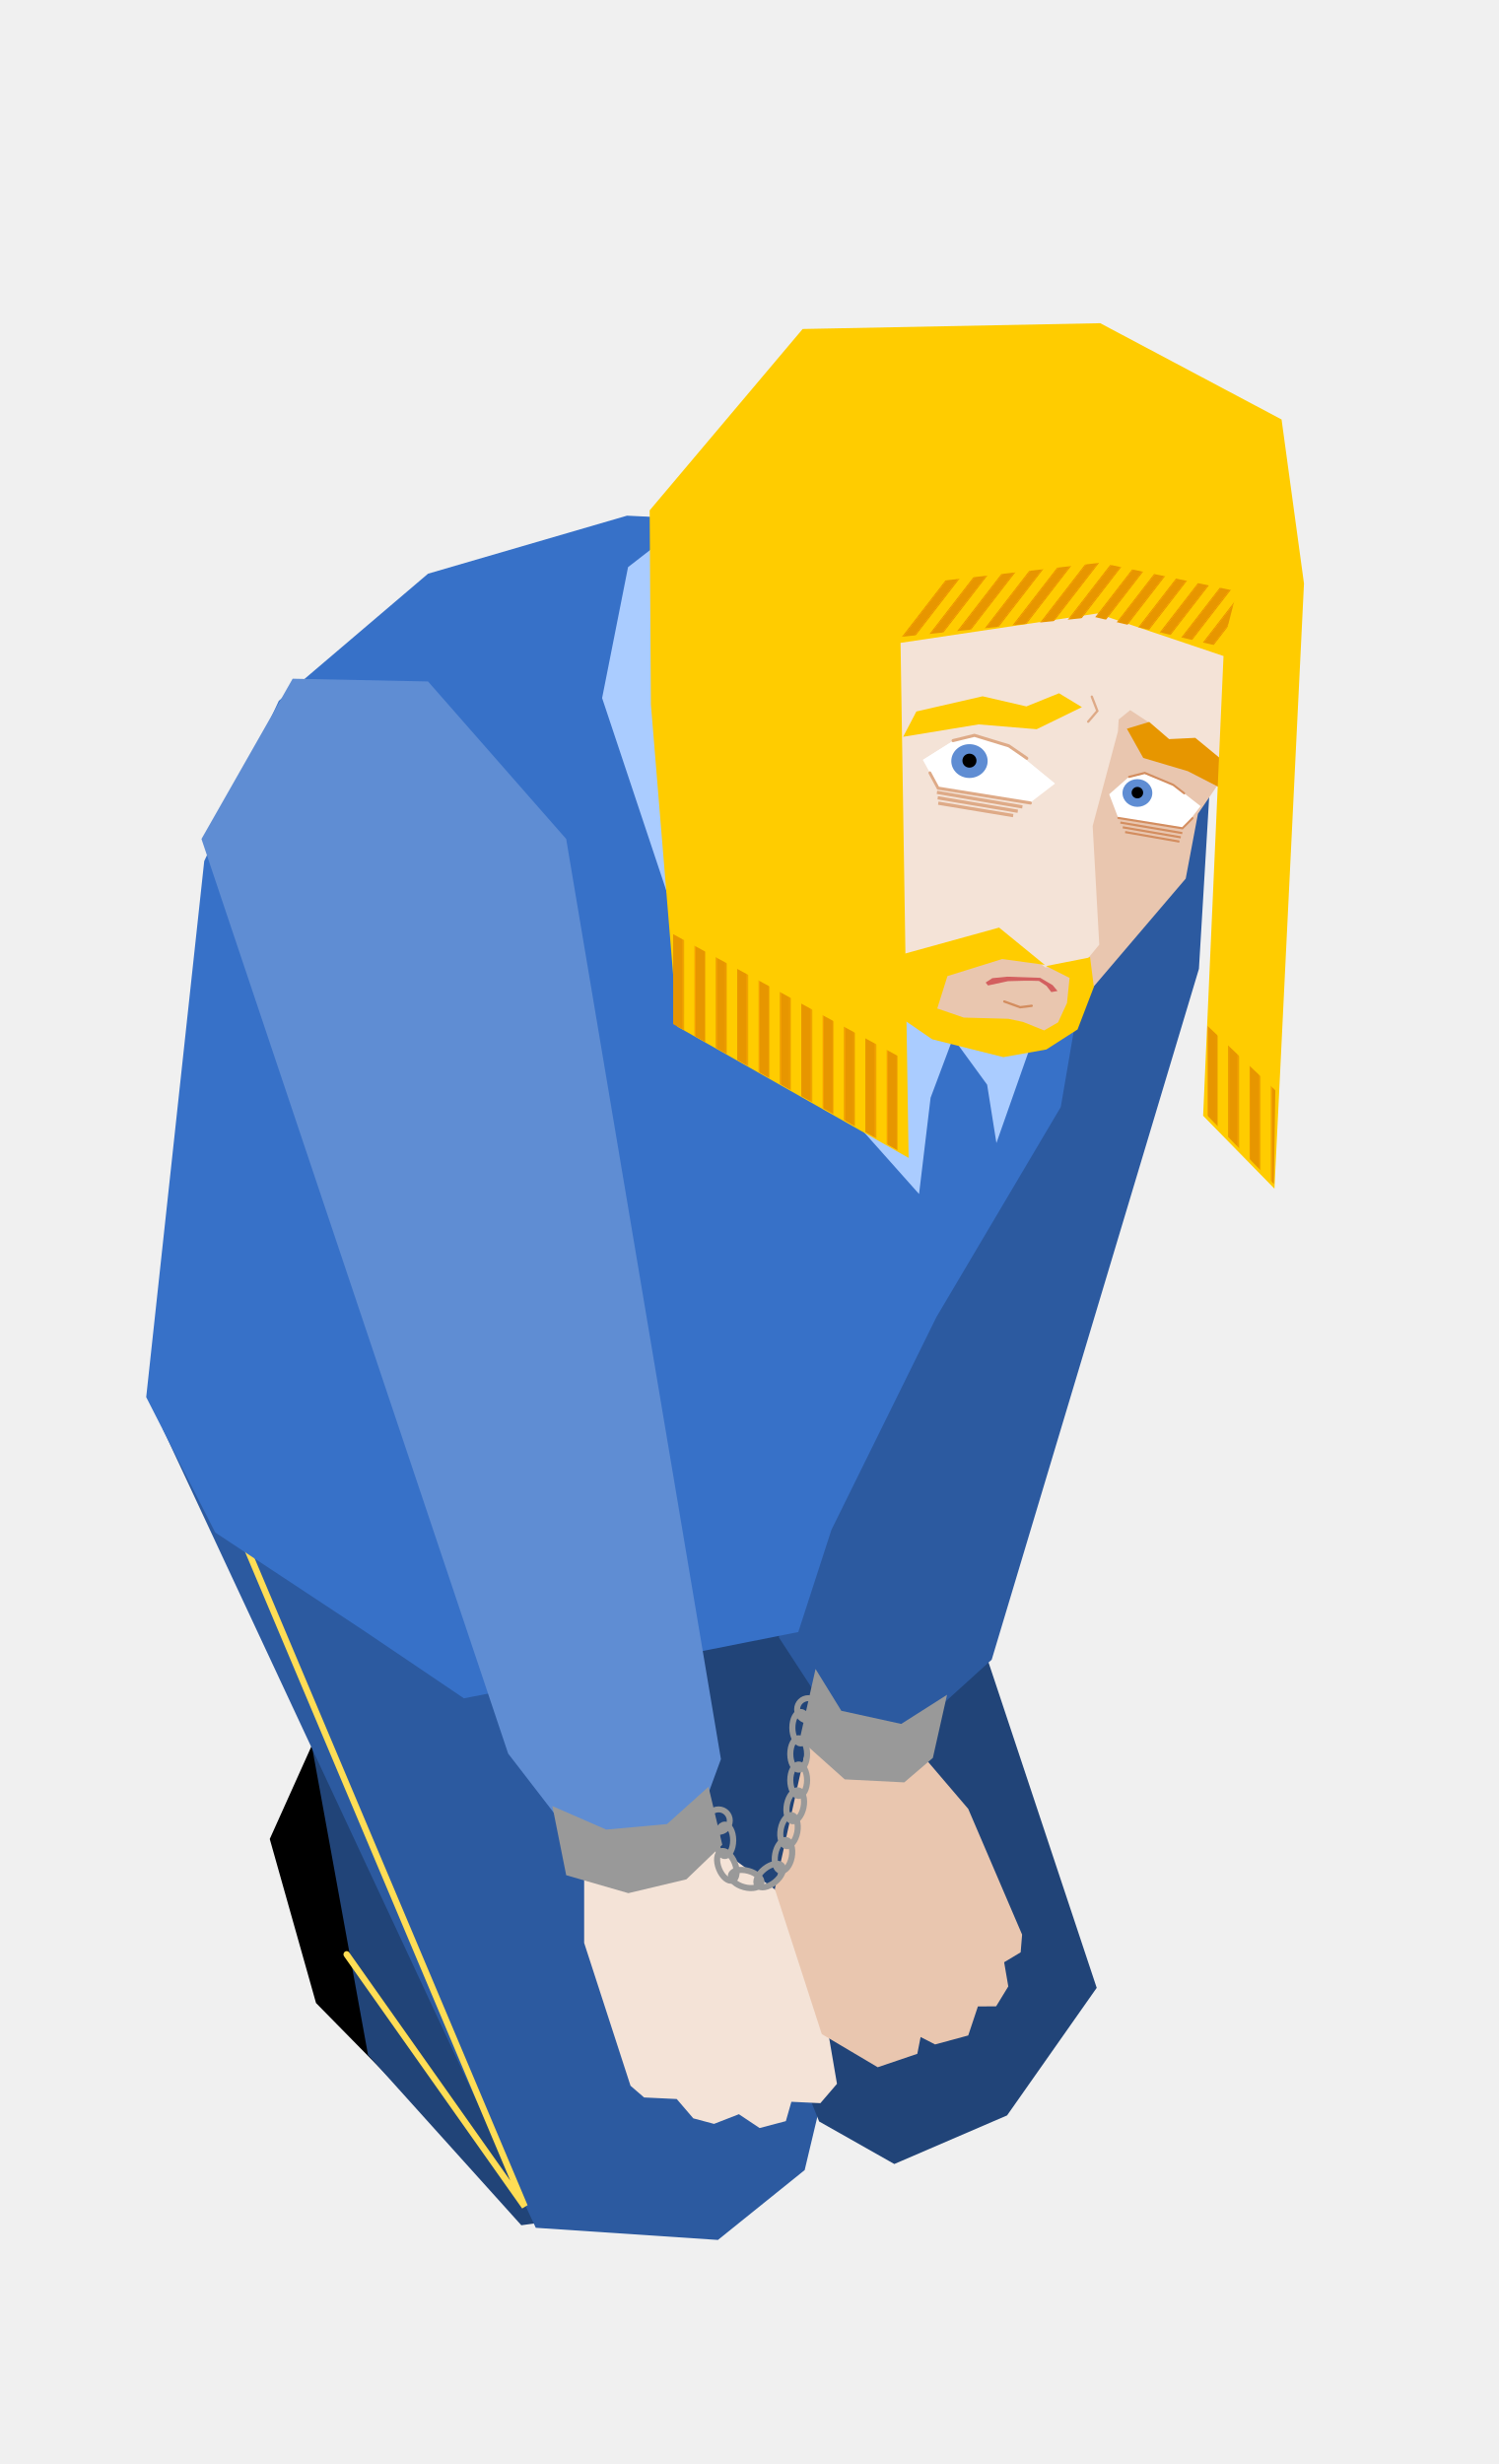
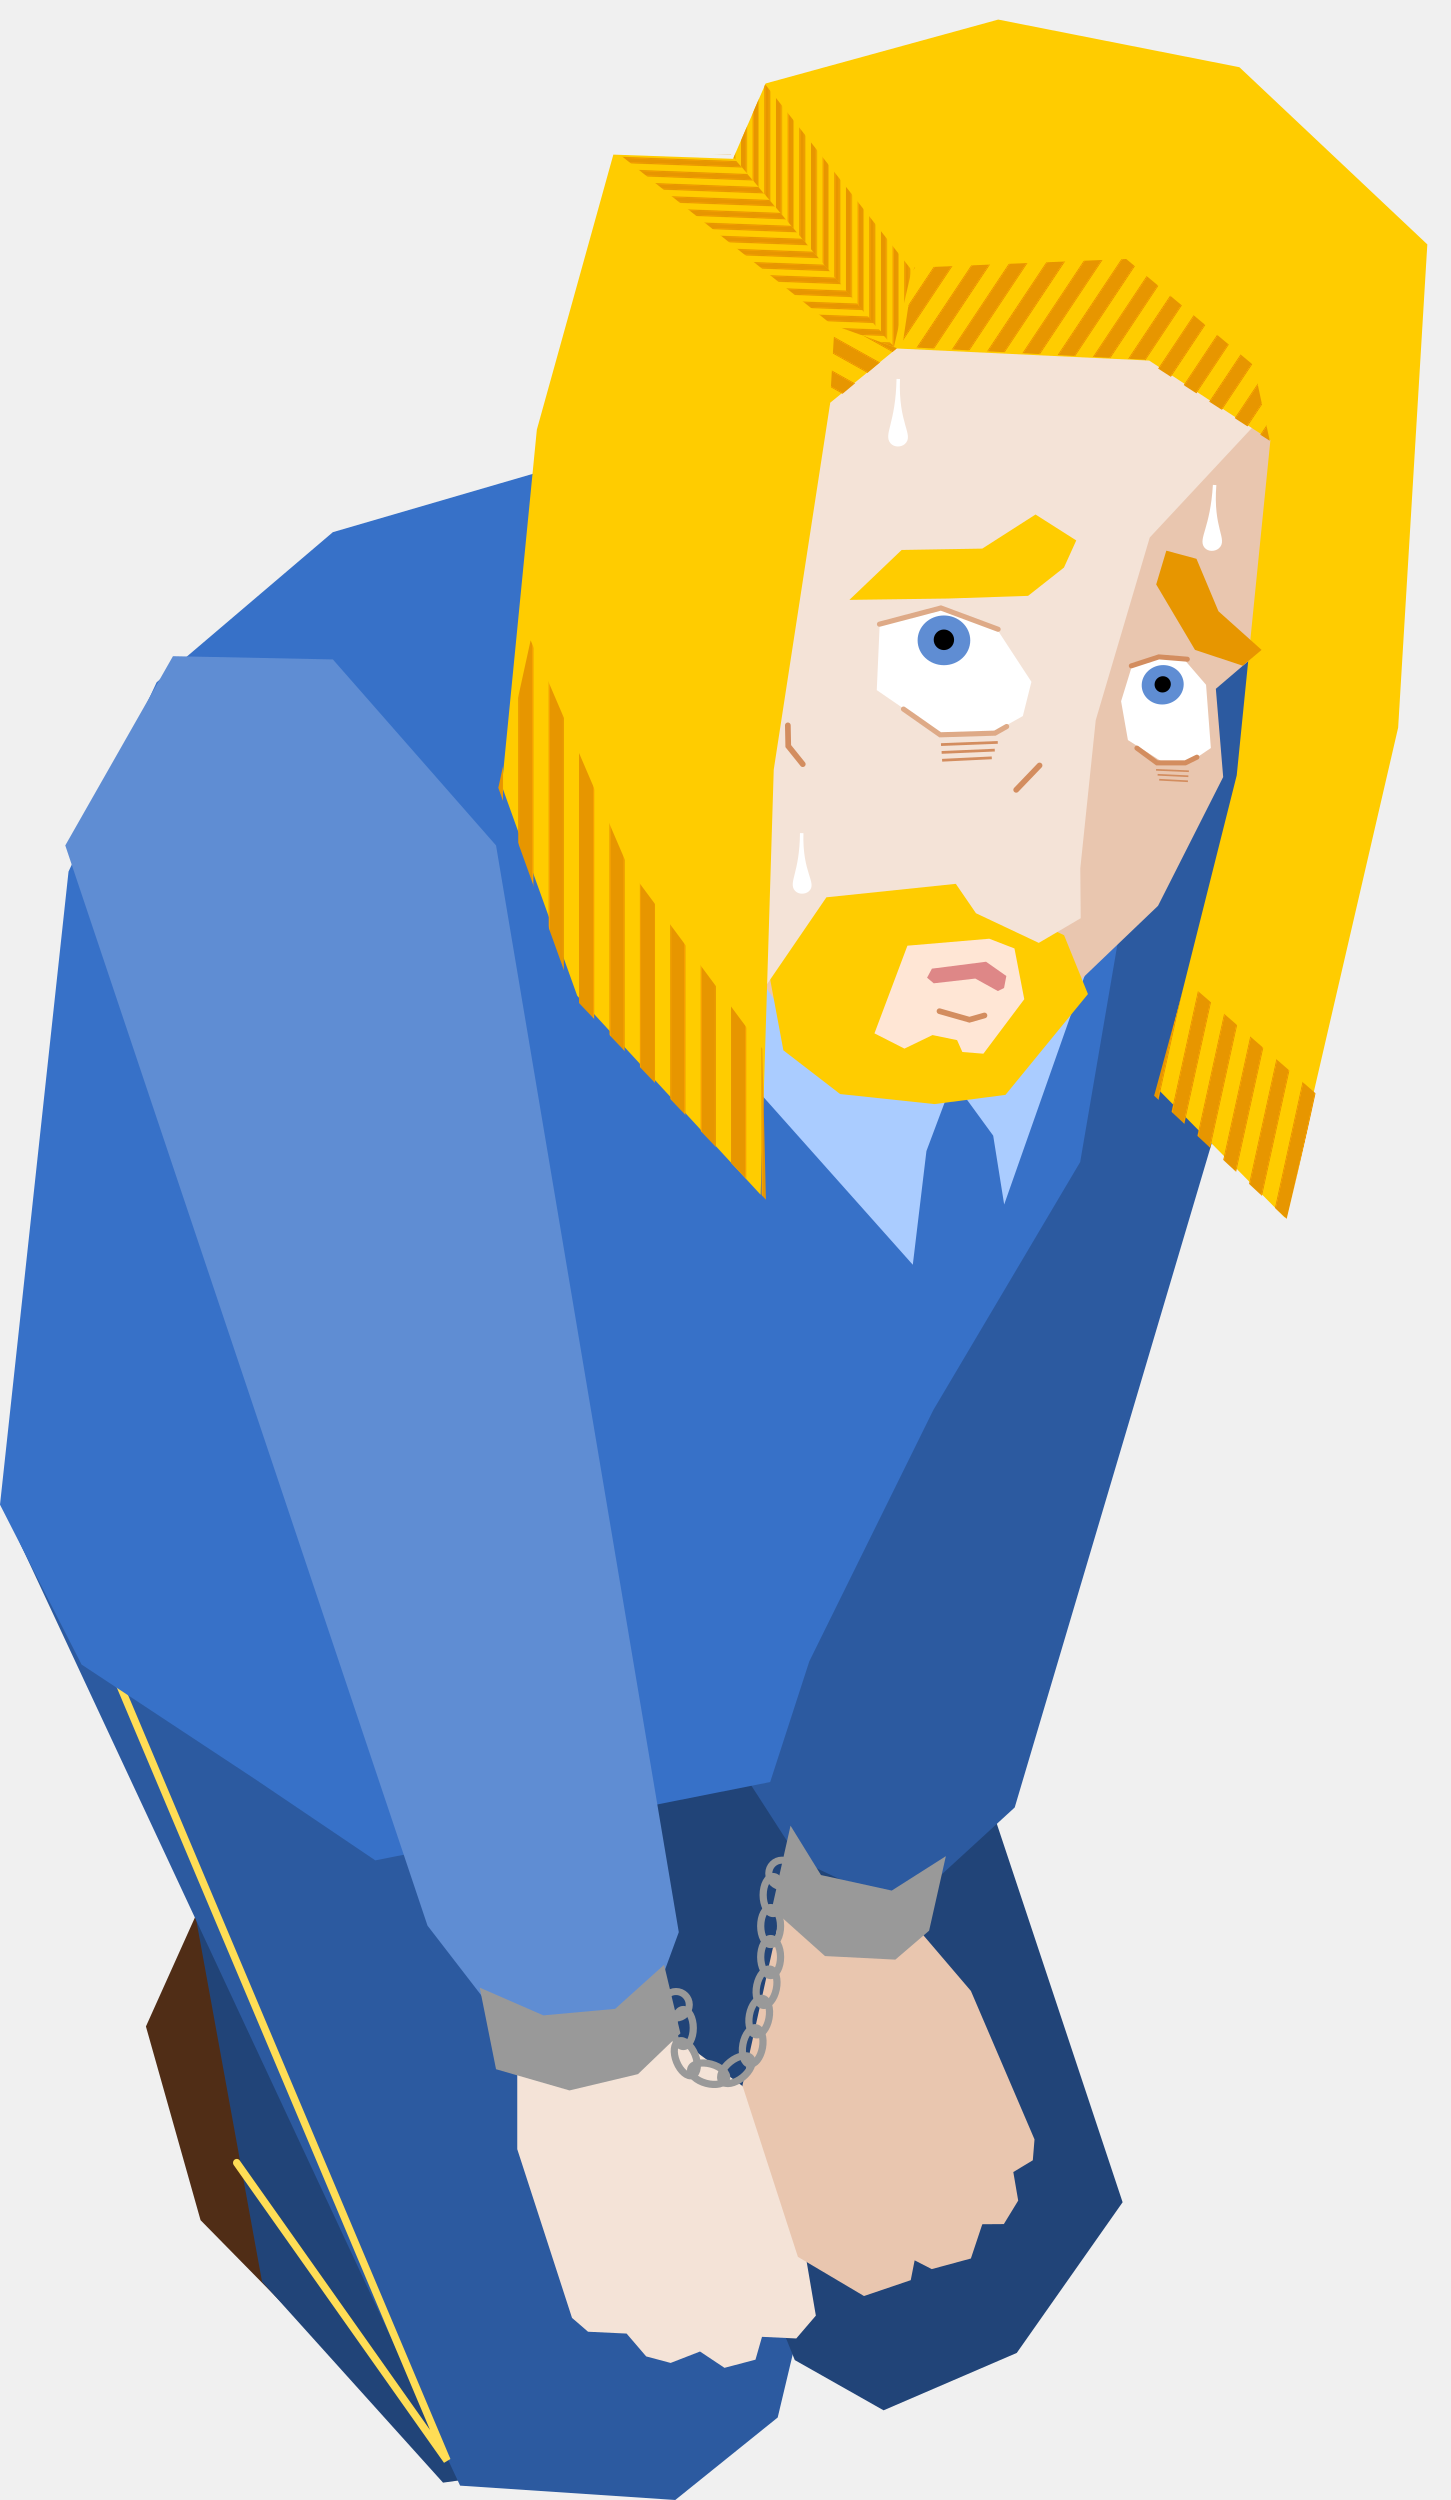
- <svg xmlns="http://www.w3.org/2000/svg" xmlns:xlink="http://www.w3.org/1999/xlink" width="200.86mm" height="330.218mm" viewBox="0 0 200.86 330.218" version="1.1" id="svg1" xml:space="preserve">
+ <svg xmlns="http://www.w3.org/2000/svg" xmlns:xlink="http://www.w3.org/1999/xlink" width="164.564mm" height="283.694mm" viewBox="0 0 164.564 283.694" version="1.1" id="svg1" xml:space="preserve">
  <defs id="defs1">
-     <pattern xlink:href="#pattern27" preserveAspectRatio="xMidYMid" id="pattern28" patternTransform="matrix(1.372311,0,0,1.898945,7.909886,5.103553)" />
+     <pattern xlink:href="#Strips1_1" preserveAspectRatio="xMidYMid" id="pattern3" patternTransform="matrix(0.9751064,-1.746186,1.746186,0.9751064,-36.06464,138.554)" />
+     <pattern xlink:href="#Strips1_1" preserveAspectRatio="xMidYMid" id="pattern53" patternTransform="scale(2)" />
+     <pattern xlink:href="#Strips1_1" preserveAspectRatio="xMidYMid" id="pattern52" patternTransform="matrix(1.95375,0.4276229,-0.4332218,1.97933,0,0)" x="0" y="0" />
+     <pattern xlink:href="#Strips1_1" preserveAspectRatio="xMidYMid" id="pattern34" patternTransform="matrix(1.665768,1.106896,-1.106896,1.665768,0,0)" x="0" y="0" />
+     <pattern xlink:href="#Strips1_1" preserveAspectRatio="xMidYMid" id="pattern33" patternTransform="matrix(0.7674029,0,0,1.963762,56.14398,0.7551701)" x="0" y="0" />
+     <pattern xlink:href="#Strips1_1" preserveAspectRatio="xMidYMid" id="pattern32" patternTransform="matrix(-0.03062147,0.8243099,-2.02044,-0.07505529,-3.097554,53.97783)" x="0" y="0" />
+     <pattern xlink:href="#pattern27" preserveAspectRatio="xMidYMid" id="pattern28" patternTransform="scale(1.372311,1.898945)" x="0" y="0" />
    <pattern xlink:href="#Strips1_1" preserveAspectRatio="xMidYMid" id="pattern27" patternTransform="matrix(1.372311,0,0,1.898945,62.76889,10.10554)" />
    <pattern xlink:href="#Strips1_1" preserveAspectRatio="xMidYMid" id="pattern26" patternTransform="matrix(1.244489,0.5088202,-0.9308636,1.211942,44.08839,9.145813)" x="0" y="0" />
    <pattern patternUnits="userSpaceOnUse" width="2" height="10" patternTransform="translate(0,0) scale(2,2)" preserveAspectRatio="xMidYMid" id="Strips1_1" style="fill:#e79600">
      <rect style="stroke:none" x="0" y="-0.5" width="1" height="11" id="rect134" />
    </pattern>
  </defs>
-   <g id="layer1" transform="translate(32.80409,72.39937)" style="display:inline;opacity:1">
+   <g id="layer1" transform="translate(13.2089,55.90227)" style="display:inline;opacity:1">
    <g id="legs" transform="matrix(1.04644,0,0,1.099265,-5.302599,-22.61168)">
-       <path style="display:inline;opacity:1;fill:#000000;stroke:none;stroke-width:0.8;stroke-linecap:round;stroke-dasharray:none" d="m 14.565,165.577 -6.296,13.332 5.925,19.997 11.85,11.48 1.852,-38.143 z" id="foot" />
+       <path style="display:inline;opacity:1;fill:#502d16;stroke:none;stroke-width:0.8;stroke-linecap:round;stroke-dasharray:none" d="m 14.565,165.577 -6.296,13.332 5.925,19.997 11.85,11.48 1.852,-38.143 z" id="foot" />
      <path style="fill:#214478;stroke:none;stroke-width:0.784;stroke-linecap:round;stroke-dasharray:none" d="m 12.714,162.615 8.147,42.641 19.627,20.745 14.443,-1.912 z" id="path10" />
      <path style="display:inline;opacity:1;fill:#2c5aa0;stroke:none;stroke-width:0.8;stroke-linecap:round;stroke-dasharray:none" d="m 60.115,141.506 20.368,62.955 -3.703,14.813 -11.11,8.517 -23.33,-1.481 -47.772,-97.395 z" id="legLeft" />
      <path style="display:inline;opacity:1;fill:#214478;stroke:none;stroke-width:0.8;stroke-linecap:round;stroke-dasharray:none" d="m 78.632,213.349 9.628,5.185 14.443,-5.925 11.48,-15.554 -24.441,-69.991 -43.328,9.628 z" id="legRight" />
      <path style="display:inline;opacity:1;fill:none;stroke:#ffdd55;stroke-width:0.8;stroke-linecap:round;stroke-dasharray:none" d="M 4.196,138.544 41.599,223.718 19.009,192.981" id="pantsLine" transform="matrix(1.009375,0,0,1,-1.070461,1.25e-6)" />
    </g>
-     <path style="fill:#2c5aa0;stroke:none;stroke-width:0.8;stroke-linecap:round;stroke-dasharray:none" d="m 71.595,147.061 5.925,-44.439 35.551,-87.397 16.294,17.405 -1.481,24.812 -27.774,92.581 -11.85,10.739 -11.11,-5.185 z" id="sleeveRight" />
+     <path style="fill:#2c5aa0;stroke:none;stroke-width:0.856;stroke-linecap:round;stroke-dasharray:none" d="M 71.595,146.015 77.9,98.184 115.73,4.116 133.069,22.85 131.493,49.556 101.938,149.204 89.328,160.763 77.506,155.183 Z" id="sleeveRight" />
    <path style="opacity:1;fill:#3771c8;stroke:none;stroke-width:0.8;stroke-linecap:round;stroke-dasharray:none" d="M 24.564,4.486 4.567,21.521 l -9.999,21.479 -7.777,71.843 9.258,18.146 19.627,12.961 13.702,9.258 44.809,-8.888 4.444,-13.702 14.072,-28.515 L 109.368,75.959 118.997,19.67 96.407,-1.069 51.228,-3.291 Z" id="body" />
    <path style="fill:#5f8dd3;stroke:none;stroke-width:0.8;stroke-linecap:round;stroke-dasharray:none" d="M -5.802,40.037 6.418,18.559 24.564,18.929 43.08,40.037 63.819,163.355 59.745,174.465 45.302,175.576 35.304,162.615 Z" id="sleeveLeft" />
    <path style="fill:#f4e3d7;stroke:none;stroke-width:2;stroke-linecap:round" d="m 63.448,175.206 12.036,8.888 3.888,22.775 -2.222,2.592 -3.888,-0.185 -0.741,2.592 -3.518,0.926 -2.777,-1.852 -3.333,1.296 -2.777,-0.741 -2.222,-2.592 -4.376,-0.208 -1.816,-1.571 -6.214,-19.144 v -10.925 z" id="handLeft" />
    <path style="fill:#e9c6af;stroke:none;stroke-width:2;stroke-linecap:round" d="m 75.669,159.837 -4.629,20.923 6.296,19.442 7.499,4.444 5.305,-1.801 0.442,-2.25 1.938,0.996 4.444,-1.204 1.296,-3.888 2.444,-0.018 1.629,-2.666 -0.555,-3.24 2.214,-1.334 0.193,-2.37 -7.221,-16.85 -6.481,-7.592 z" id="handRight" />
    <path style="fill:#999999;stroke:none;stroke-width:2;stroke-linecap:round" d="m 43.08,178.909 8.332,2.407 7.777,-1.852 4.814,-4.629 -1.852,-7.777 -5.555,4.999 -8.147,0.741 -7.221,-3.148 z" id="cuffLeft" />
    <path style="fill:#999999;stroke:none;stroke-width:2;stroke-linecap:round" d="m 74.383,160.678 6.026,5.389 7.984,0.405 3.831,-3.284 1.901,-8.458 -6.142,3.906 -8.028,-1.761 -3.455,-5.603 z" id="cuffRight" />
    <g id="chain">
      <circle style="fill:none;stroke:#999999;stroke-width:0.8;stroke-linecap:round;stroke-dasharray:none" id="path1" cx="63.502" cy="171.595" r="1.506" />
      <circle style="fill:none;stroke:#999999;stroke-width:0.8;stroke-linecap:round;stroke-dasharray:none" id="circle1" cx="75.537" cy="156.689" r="1.506" />
      <ellipse style="fill:none;stroke:#999999;stroke-width:0.817;stroke-linecap:round;stroke-dasharray:none" id="circle2" cx="74.519" cy="159.143" rx="1.127" ry="2.099" />
      <ellipse style="fill:none;stroke:#999999;stroke-width:0.817;stroke-linecap:round;stroke-dasharray:none" id="ellipse2" cx="64.335" cy="174.233" rx="1.127" ry="2.099" />
      <ellipse style="fill:none;stroke:#999999;stroke-width:0.817;stroke-linecap:round;stroke-dasharray:none" id="ellipse3" cx="74.241" cy="162.661" rx="1.127" ry="2.099" />
      <ellipse style="fill:none;stroke:#999999;stroke-width:0.817;stroke-linecap:round;stroke-dasharray:none" id="ellipse4" cx="74.241" cy="166.179" rx="1.127" ry="2.099" />
      <ellipse style="fill:none;stroke:#999999;stroke-width:0.817;stroke-linecap:round;stroke-dasharray:none" id="ellipse5" cx="106.967" cy="150.887" rx="1.127" ry="2.099" transform="rotate(11.82443)" />
      <ellipse style="fill:none;stroke:#999999;stroke-width:0.817;stroke-linecap:round;stroke-dasharray:none" id="ellipse6" cx="6.533" cy="188.931" rx="1.127" ry="2.099" transform="matrix(-0.9274039,0.3740616,0.3740616,0.9274039,0,0)" />
      <ellipse style="fill:none;stroke:#999999;stroke-width:0.817;stroke-linecap:round;stroke-dasharray:none" id="ellipse7" cx="155.609" cy="111.773" rx="1.127" ry="2.099" transform="matrix(-0.2614303,0.9652224,0.9652224,0.2614303,0,0)" />
      <ellipse style="fill:none;stroke:#999999;stroke-width:0.817;stroke-linecap:round;stroke-dasharray:none" id="ellipse8" cx="-103.28" cy="156.721" rx="1.127" ry="2.099" transform="matrix(-0.9832071,-0.1824932,-0.1824932,0.9832071,0,0)" />
      <ellipse style="fill:none;stroke:#999999;stroke-width:0.817;stroke-linecap:round;stroke-dasharray:none" id="ellipse9" cx="-103.16" cy="160.133" rx="1.127" ry="2.099" transform="matrix(-0.9832071,-0.1824932,-0.1824932,0.9832071,0,0)" />
      <ellipse style="fill:none;stroke:#999999;stroke-width:0.817;stroke-linecap:round;stroke-dasharray:none" id="ellipse10" cx="-183.665" cy="56.934" rx="1.127" ry="2.099" transform="matrix(-0.625025,-0.7806047,-0.7806047,0.625025,0,0)" />
    </g>
    <path style="fill:#aaccff;stroke:none;stroke-width:0.8;stroke-linecap:round;stroke-dasharray:none" d="M 94.926,66.701 91.92,74.716 90.373,87.619 57.893,51.147 47.895,21.151 51.37,3.608 67.892,-9.216 110.479,0.783 114.553,41.519 100.742,80.784 99.497,72.97 Z" id="collar" />
  </g>
-   <g id="layer3" style="opacity:1" transform="matrix(1.042948,0,0,1.036496,-43.97977,-70.44577)">
+   <g id="layer3" style="display:none;opacity:1" transform="matrix(1.042948,0,0,1.036496,-63.57496,-86.94287)">
    <path style="fill:#e9c6af;stroke:none;stroke-width:0.8;stroke-linecap:round;stroke-dasharray:none" d="m 177.54,201.631 -12.953,-0.667 -15.066,-8.629 30.848,-39.477 20.196,13.785 -4.452,6.546 -1.571,8.379 z" id="path11" />
    <path style="fill:#f4e3d7;stroke:none;stroke-width:0.8;stroke-linecap:round;stroke-dasharray:none" d="m 185.831,162.539 -3.247,12.224 0.848,15.347 -1.562,1.904 -5.368,1.047 -6.154,-4.975 -10.352,4.904 -3.013,4.861 -18.329,-12.979 -7.463,-36.922 25.269,-30.899 42.159,0.786 6.749,30.636 -1.126,20.705 -7.539,-1.917 -6.978,-5.946 -2.318,-1.529 -1.482,1.206 z" id="path12" />
    <path style="fill:#ffcc00;stroke:none;stroke-width:0.8;stroke-linecap:round;stroke-dasharray:none" d="m 170.56,187.899 -12.66,3.52 -2.002,6.729 6.061,4.196 9.15,2.311 5.521,-0.992 4.012,-2.59 2.095,-5.499 -0.492,-3.885 -0.279,0.123 -5.368,1.063 3.019,1.532 -0.332,3.246 -1.148,2.503 -1.786,1.041 -2.72,-1.098 -1.879,-0.405 -5.735,-0.156 -3.404,-1.178 1.309,-4.19 7.037,-2.203 5.469,0.755 z" id="beard" />
    <g id="g22" transform="matrix(1.215798,0,0,1.39018,-41.22249,-66.40802)">
      <path style="fill:#ffffff;stroke:none;stroke-width:0.588;stroke-linecap:round;stroke-dasharray:none" d="m 185.83,170.532 1.969,-1.528 1.709,-0.396 3.056,1.024 2.923,2.005 -1.816,2.049 c -3.341,-0.44 -3.884,-0.454 -6.883,-0.943 z" id="eyeRight" />
      <path style="opacity:1;fill:none;stroke:#d38d5f;stroke-width:0.2;stroke-linecap:round;stroke-dasharray:none" d="m 187.925,168.917 1.666,-0.37 3.009,1.111 1.157,0.787" id="path22" />
      <path id="eyelinesLeft" style="display:inline;opacity:1;fill:none;stroke:#d38d5f;stroke-width:0.2;stroke-linecap:round;stroke-dasharray:none;stroke-opacity:1" d="m 187.008,173.163 6.55,0.98 z m 0.252,0.443 6.136,0.931 z m 0.252,0.443 5.738,0.885 z" />
      <path style="opacity:1;fill:none;stroke:#d38d5f;stroke-width:0.2;stroke-linecap:round;stroke-dasharray:none" d="m 186.791,172.736 6.78,0.961 1.066,-0.938" id="path21" />
      <g id="g19" transform="matrix(0.6940593,0,0,0.6069978,75.20002,68.41107)" style="opacity:1">
        <ellipse style="display:inline;opacity:1;fill:#5f8dd3;stroke:none;stroke-width:0.316;stroke-linecap:round" id="ellipse19" cx="163.69" cy="168.045" rx="2.269" ry="2.123" />
        <circle style="display:inline;fill:#000000;stroke:none;stroke-width:1.856;stroke-linecap:round" id="circle19" cx="163.688" cy="167.993" r="0.878" />
      </g>
    </g>
    <path style="fill:#d35f5f;stroke:none;stroke-width:0.66;stroke-linecap:round;stroke-dasharray:none" d="m 175.836,194.395 -4.236,-0.146 -1.909,0.189 -0.862,0.568 0.308,0.379 2.558,-0.554 c 1.331,-0.057 2.656,-0.081 3.986,-0.034 l 0.965,0.639 0.623,0.806 0.8,-0.142 -0.632,-0.758 z" id="mouth" />
    <path style="fill:none;stroke:#d38d5f;stroke-width:0.3;stroke-linecap:round;stroke-dasharray:none" d="m 171.229,197.458 2.037,0.741 1.481,-0.185" id="lip" />
    <g id="g23" transform="matrix(1.193233,0,0,1.335144,-31.271,-56.67408)">
      <path style="opacity:1;fill:#ffffff;stroke:none;stroke-width:0.8;stroke-linecap:round;stroke-dasharray:none" d="m 160.922,166.924 3.845,-2.208 1.703,-0.157 3.731,1.008 4.983,3.659 -2.75,1.898 -5.767,-0.752 -4.052,-0.688 z" id="eyeLeft" />
      <path style="opacity:1;fill:#f4e3d7;stroke:none;stroke-width:0.3;stroke-linecap:round;stroke-dasharray:none" d="m 160.671,167.052 3.888,-2.176 2.105,-0.411 3.45,0.967 5.647,4.212 -0.093,-3.888 -10.369,-2.87 z" id="eyelidLeft" />
      <path style="opacity:1;fill:none;stroke:#deaa87;stroke-width:0.3;stroke-linecap:round;stroke-dasharray:none" d="m 164.178,165.075 2.315,-0.509 3.703,1.018 1.944,1.204" id="path20" />
      <path style="opacity:1;fill:none;stroke:#deaa87;stroke-width:0.3;stroke-linecap:round;stroke-dasharray:none" d="m 161.691,168.204 0.884,1.473 9.951,1.44" id="path19" />
      <path id="eyelinesRightOpen" style="display:inline;opacity:1;fill:none;stroke:#deaa87;stroke-width:0.316;stroke-linecap:round;stroke-opacity:1" d="m 171.652,171.494 -9.2,-1.408 z m -0.495,0.421 -8.623,-1.303 z m -0.494,0.421 -8.069,-1.202 z" />
      <g id="eyeCenterLeft" transform="matrix(0.8625717,0,0,0.7708898,24.76013,37.51257)" style="opacity:1">
        <ellipse style="display:inline;opacity:1;fill:#5f8dd3;stroke:none;stroke-width:0.316;stroke-linecap:round" id="iris" cx="163.69" cy="168.045" rx="2.269" ry="2.123" />
        <circle style="display:inline;fill:#000000;stroke:none;stroke-width:1.856;stroke-linecap:round" id="pupil" cx="163.688" cy="167.993" r="0.878" />
      </g>
    </g>
    <path style="fill:#ffcc00;stroke:none;stroke-width:0.8;stroke-linecap:round;stroke-dasharray:none" d="m 158.227,163.232 9.702,-1.603 7.455,0.623 5.818,-2.855 -2.943,-1.795 -4.19,1.702 -5.63,-1.309 -8.51,1.964 z" id="browLeft" />
-     <path style="fill:#e79600;stroke:none;stroke-width:0.808;stroke-linecap:round;stroke-dasharray:none;fill-opacity:1" d="m 189.847,161.309 -2.868,0.877 2.105,3.78 5.734,1.714 4.052,2.097 1.142,-2.896 -4.24,-3.513 -3.366,0.164 z" id="browRight" />
+     <path style="fill:#e79600;fill-opacity:1;stroke:none;stroke-width:0.808;stroke-linecap:round;stroke-dasharray:none" d="m 189.847,161.309 -2.868,0.877 2.105,3.78 5.734,1.714 4.052,2.097 1.142,-2.896 -4.24,-3.513 -3.366,0.164 z" id="browRight" />
    <path style="fill:none;stroke:#deaa87;stroke-width:0.3;stroke-linecap:round;stroke-dasharray:none" d="m 182.471,158.038 0.715,1.848 -1.178,1.392" id="path17" />
    <path style="fill:#ffcc00;stroke:none;stroke-width:0.3;stroke-linecap:round;stroke-dasharray:none" d="m 157.894,151.085 25.269,-3.797 16.235,5.499 -2.619,59.442 9.165,9.427 3.795,-78.242 -2.88,-21.211 -23.305,-12.449 -38.239,0.749 -19.661,23.453 0.162,25.117 3.404,41.636 29.715,16.974 z" id="hair" />
    <path style="fill:url(#pattern26);fill-opacity:1;stroke:none;stroke-width:0.164;stroke-linecap:round;stroke-dasharray:none" d="m 157.915,150.31 4.77,-7.189 20.839,-2.396 17.575,3.687 -1.831,7.22 -16.497,-3.902 z" id="path23" />
    <path style="fill:url(#pattern27);fill-opacity:1;stroke:none;stroke-width:0.192;stroke-linecap:round;stroke-dasharray:none" d="m 197.333,212.222 v -11.621 l 8.727,8.337 -0.19,12.127 z" id="path26" />
    <path style="fill:url(#pattern28);fill-opacity:1;stroke:none;stroke-width:0.192;stroke-linecap:round;stroke-dasharray:none" d="m 128.449,200.253 v -11.621 l 30.031,16.376 -0.19,12.127 z" id="path27" />
  </g>
+   <g id="layer5" style="display:inline;opacity:1" transform="matrix(0.8625133,0,0,0.8625133,10.50751,-56.72664)">
+     <path style="fill:#e9c6af;fill-opacity:1;stroke:none;stroke-width:0.2;stroke-linecap:round;stroke-dasharray:none" d="m 158.787,146.988 -11.006,9.404 0.965,11.608 -8.571,16.942 -24.359,23.317 -22.206,-5.335 -24.685,-35.6 19.492,-68.826 49.902,-6.179 29.422,27.648 z" id="path28" />
+     <path style="fill:#ffe6d5;fill-opacity:1;stroke:none;stroke-width:0.75;stroke-linecap:round;stroke-dasharray:none" d="m 118.918,187.896 -13.835,0.23 -7.758,14.268 12.5,5.552 9.443,-2.214 7.28,-9.857 z" id="path49" />
+     <path id="path30" style="fill:#ffcc00;fill-opacity:1;stroke:none;stroke-width:0.2;stroke-linecap:round;stroke-dasharray:none" d="m 112.822,181.655 -17.901,1.857 -5.881,10.551 1.843,9.892 7.469,5.755 12.397,1.319 9.352,-1.212 10.854,-13.263 -3.14,-7.739 z m 5.15,7.618 3.315,1.282 1.29,6.677 -5.379,7.168 -2.768,-0.223 -0.691,-1.56 -3.237,-0.67 -3.691,1.785 -3.945,-2.009 4.337,-11.534 z" />
+     <path style="fill:#f4e3d7;fill-opacity:1;stroke:none;stroke-width:0.2;stroke-linecap:round;stroke-dasharray:none" d="m 139.085,136.486 -7.105,24.032 -2.032,19.498 0.055,6.557 -5.518,3.248 -8.262,-3.9 -2.654,-3.87 -17.024,1.773 -7.884,11.534 -21.131,-29.051 19.798,-68.195 72.458,16.168 z" id="path29" />
+     <g id="g32">
+       <path style="fill:#ffcc00;fill-opacity:1;stroke:none;stroke-width:0.2;stroke-linecap:round;stroke-dasharray:none" d="m 105.791,111.618 -8.743,7.133 -7.432,48.279 -1.724,55.928 -24.132,-26.179 -9.919,-27.6 4.608,-46.883 10.065,-36.185 15.74,0.555 4.299,-9.917 30.593,-8.404 31.735,6.267 24.724,23.312 -3.838,63.576 -14.923,64.451 -16.697,-16.901 10.383,-41.276 4.429,-44.089 -15.946,-10.477 z" id="path31" />
+       <path style="display:inline;opacity:1;fill:url(#pattern3);fill-opacity:1;stroke-width:0.87;stroke-linecap:round" d="m 105.821,111.58 -8.82,7.394 0.618,-10.448 z" id="path2" />
+       <path style="opacity:1;fill:url(#pattern32);fill-opacity:1;stroke:none;stroke-width:0.2;stroke-linecap:round;stroke-dasharray:none" d="M 105.444,111.419 83.982,86.111 69.019,85.834 97.18,108.426 Z" id="path32" />
+       <path style="fill:url(#pattern34);fill-opacity:1;stroke:none;stroke-width:0.2;stroke-linecap:round;stroke-dasharray:none" d="m 106.516,111.404 1.563,-10.416 27.906,-1.148 16.774,13.997 2.114,9.929 -16.498,-10.677 z" id="path34" />
+       <path style="opacity:1;fill:url(#pattern33);fill-opacity:1;stroke:none;stroke-width:0.2;stroke-linecap:round;stroke-dasharray:none" d="M 105.412,111.485 107.763,101.312 88.485,76.858 84.346,86.493 Z" id="path33" />
+       <path style="fill:url(#pattern52);fill-opacity:1;stroke:none;stroke-width:0.75;stroke-linecap:round;stroke-dasharray:none" d="m 139.663,209.93 4.139,-15.187 17.214,14.967 -3.916,16.417 z" id="path52" />
+       <path style="fill:url(#pattern53);fill-opacity:1;stroke:none;stroke-width:0.75;stroke-linecap:round;stroke-dasharray:none" d="m 88.587,223.602 -0.479,-19.87 -17.587,-23.708 -12.891,-30.01 -4.252,19.404 9.929,27.588 z" id="path53" />
+     </g>
+     <path style="fill:#e79600;fill-opacity:1;stroke:none;stroke-width:0.2;stroke-linecap:round;stroke-dasharray:none" d="m 139.934,142.663 5.104,8.609 6.279,2.087 2.481,-2.087 -5.67,-5.078 -2.896,-6.906 -3.966,-1.07 z" id="path35" />
+     <path style="fill:#ffcc00;fill-opacity:1;stroke:none;stroke-width:0.2;stroke-linecap:round;stroke-dasharray:none" d="m 99.568,144.693 12.961,-0.176 10.547,-0.353 4.722,-3.722 1.618,-3.569 -5.36,-3.412 -7.005,4.486 -10.608,0.179 z" id="path36" />
+     <g id="g39" transform="matrix(0.9083969,0,0,0.9013922,9.379663,14.18884)">
+       <path style="fill:#ffffff;fill-opacity:1;stroke:none;stroke-width:0.2;stroke-linecap:round;stroke-dasharray:none" d="m 103.681,148.209 8.786,-2.285 8.097,2.986 5.085,7.833 -1.244,4.993 -3.931,2.224 -7.821,0.512 -9.404,-6.52 z" id="path37" />
+       <path style="display:inline;opacity:1;fill:none;fill-opacity:1;stroke:#deaa87;stroke-width:0.75;stroke-linecap:round;stroke-dasharray:none" d="m 103.645,148.326 8.892,-2.361 8.282,3.105" id="path41" />
+       <path style="display:inline;opacity:1;fill:none;fill-opacity:1;stroke:#deaa87;stroke-width:0.75;stroke-linecap:round;stroke-dasharray:none" d="m 107.124,160.721 5.308,3.752 7.933,-0.241 1.69,-0.966" id="path42" />
+       <path id="path43" style="display:inline;opacity:1;fill:none;stroke:#d38d5f;stroke-width:0.404;stroke-linecap:round;stroke-dasharray:none;stroke-opacity:1" d="m 120.773,165.581 -8.223,0.321 z m -0.433,1.129 -7.699,0.337 z m -0.432,1.126 -7.197,0.354 z" />
+     </g>
+     <g id="eyeCenterLeft-5" transform="matrix(1.644003,0,0,1.633833,-157.1357,-125.807)" style="display:inline;opacity:1">
+       <path style="display:inline;opacity:1;fill:#5f8dd3;stroke:none;stroke-width:0.316;stroke-linecap:round" id="iris-9" d="m 165.819,168.826 c -0.003,1.104 -0.946,1.996 -2.106,1.996 -1.16,0 -2.104,-0.892 -2.108,-1.996 -0.004,-1.108 0.939,-2.009 2.106,-2.009 1.167,0 2.111,0.901 2.108,2.009 z" />
+       <path style="display:inline;fill:#000000;stroke:none;stroke-width:1.856;stroke-linecap:round" id="pupil-1" d="m 164.525,168.777 c -3.7e-4,0.457 -0.365,0.827 -0.815,0.827 -0.45,0 -0.815,-0.37 -0.816,-0.827 -7.7e-4,-0.458 0.364,-0.829 0.815,-0.829 0.451,0 0.816,0.372 0.816,0.829 z" />
+     </g>
+     <g id="g38" transform="matrix(0.8828227,0,0,0.8828227,16.08335,17.66051)">
+       <path style="fill:#ffffff;fill-opacity:1;stroke:none;stroke-width:0.2;stroke-linecap:round;stroke-dasharray:none" d="m 147.719,156.548 -3.142,-3.639 -3.76,-0.516 -4.151,1.385 -1.608,5.222 1.017,5.785 5.343,3.398 4.244,-0.339 2.772,-1.868 z" id="path38" />
+       <path style="opacity:1;fill:none;fill-opacity:1;stroke:#d38d5f;stroke-width:0.75;stroke-linecap:round;stroke-dasharray:none" d="m 137.417,165.988 2.984,2.195 h 4.234 l 1.72,-0.848" id="path39" />
+       <path style="opacity:1;fill:none;fill-opacity:1;stroke:#d38d5f;stroke-width:0.75;stroke-linecap:round;stroke-dasharray:none" d="m 136.584,153.726 4.099,-1.336 4.242,0.344" id="path40" />
+       <path id="path44" style="display:inline;opacity:1;fill:none;stroke:#d38d5f;stroke-width:0.254;stroke-linecap:round;stroke-dasharray:none;stroke-opacity:1" d="m 140.268,169.221 4.892,0.209 z m 0.235,0.737 4.581,0.22 z m 0.234,0.736 4.283,0.232 z" />
+     </g>
+     <g id="g40" transform="matrix(1.317596,0,0,1.309445,-72.54503,-65.0671)" style="display:inline;opacity:1">
+       <path style="display:inline;opacity:1;fill:#5f8dd3;stroke:none;stroke-width:0.316;stroke-linecap:round" id="ellipse40" d="m 164.007,168.726 c -0.032,1.092 -0.994,1.976 -2.148,1.976 -1.155,0 -2.069,-0.883 -2.043,-1.976 0.026,-1.095 0.988,-1.985 2.149,-1.985 1.16,0 2.075,0.89 2.043,1.985 z" />
+       <path style="display:inline;fill:#000000;stroke:none;stroke-width:1.856;stroke-linecap:round" id="circle40" d="m 162.722,168.678 c -0.013,0.452 -0.385,0.818 -0.833,0.818 -0.447,0 -0.801,-0.366 -0.789,-0.818 0.012,-0.453 0.384,-0.82 0.833,-0.82 0.448,0 0.802,0.367 0.789,0.82 z" />
+     </g>
+     <path style="fill:#de8787;fill-opacity:1;stroke:none;stroke-width:0.75;stroke-linecap:round;stroke-dasharray:none" d="m 117.547,192.3 2.671,1.876 -0.303,1.586 -0.817,0.396 -2.96,-1.642 -5.475,0.623 -0.875,-0.737 0.638,-1.192 z" id="path45" />
+     <path style="fill:none;fill-opacity:1;stroke:#d38d5f;stroke-width:0.75;stroke-linecap:round;stroke-dasharray:none" d="m 111.424,198.808 3.941,1.123 1.973,-0.561" id="path46" />
+     <path style="fill:none;fill-opacity:1;stroke:#d38d5f;stroke-width:0.75;stroke-linecap:round;stroke-dasharray:none" d="m 124.589,166.478 -3.075,3.207" id="path47" />
+     <path style="fill:none;fill-opacity:1;stroke:#d38d5f;stroke-width:0.75;stroke-linecap:round;stroke-dasharray:none" d="m 91.471,161.202 0.054,2.729 1.91,2.377" id="path48" />
+     <path style="fill:#ffffff;fill-opacity:1;stroke:#ffffff;stroke-width:0.455;stroke-linecap:round;stroke-dasharray:none" d="m 105.999,115.631 c -0.115,5.82 -1.687,7.313 -0.856,8.302 0.407,0.484 1.178,0.421 1.557,0.096 1.142,-0.978 -0.946,-2.451 -0.701,-8.397 z" id="sweat2" />
+     <path style="fill:#ffffff;fill-opacity:1;stroke:#ffffff;stroke-width:0.455;stroke-linecap:round;stroke-dasharray:none" d="m 147.62,129.58 c -0.331,5.673 -1.939,7.129 -1.156,8.093 0.384,0.472 1.147,0.41 1.534,0.093 1.164,-0.953 -0.842,-2.389 -0.378,-8.186 z" id="path50" />
+     <path style="fill:#ffffff;fill-opacity:1;stroke:#ffffff;stroke-width:0.455;stroke-linecap:round;stroke-dasharray:none" d="m 93.295,175.381 c -0.045,5.205 -1.516,6.542 -0.719,7.426 0.39,0.434 1.119,0.376 1.474,0.086 1.069,-0.875 -0.921,-2.193 -0.755,-7.511 z" id="path51" />
+   </g>
</svg>
